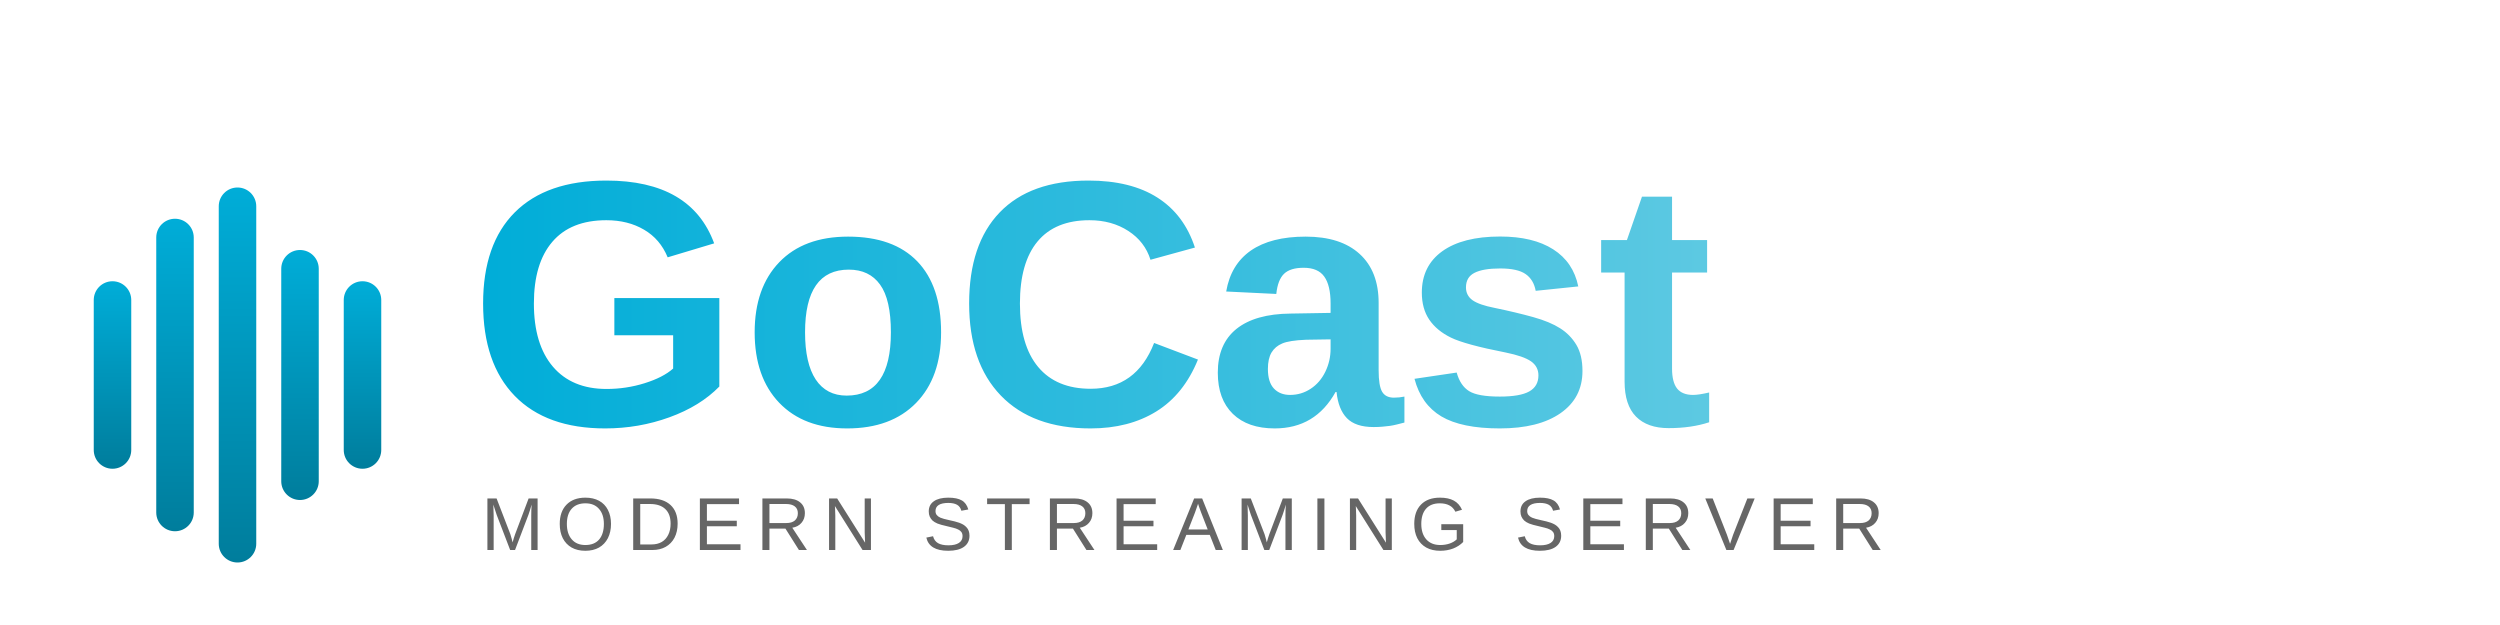
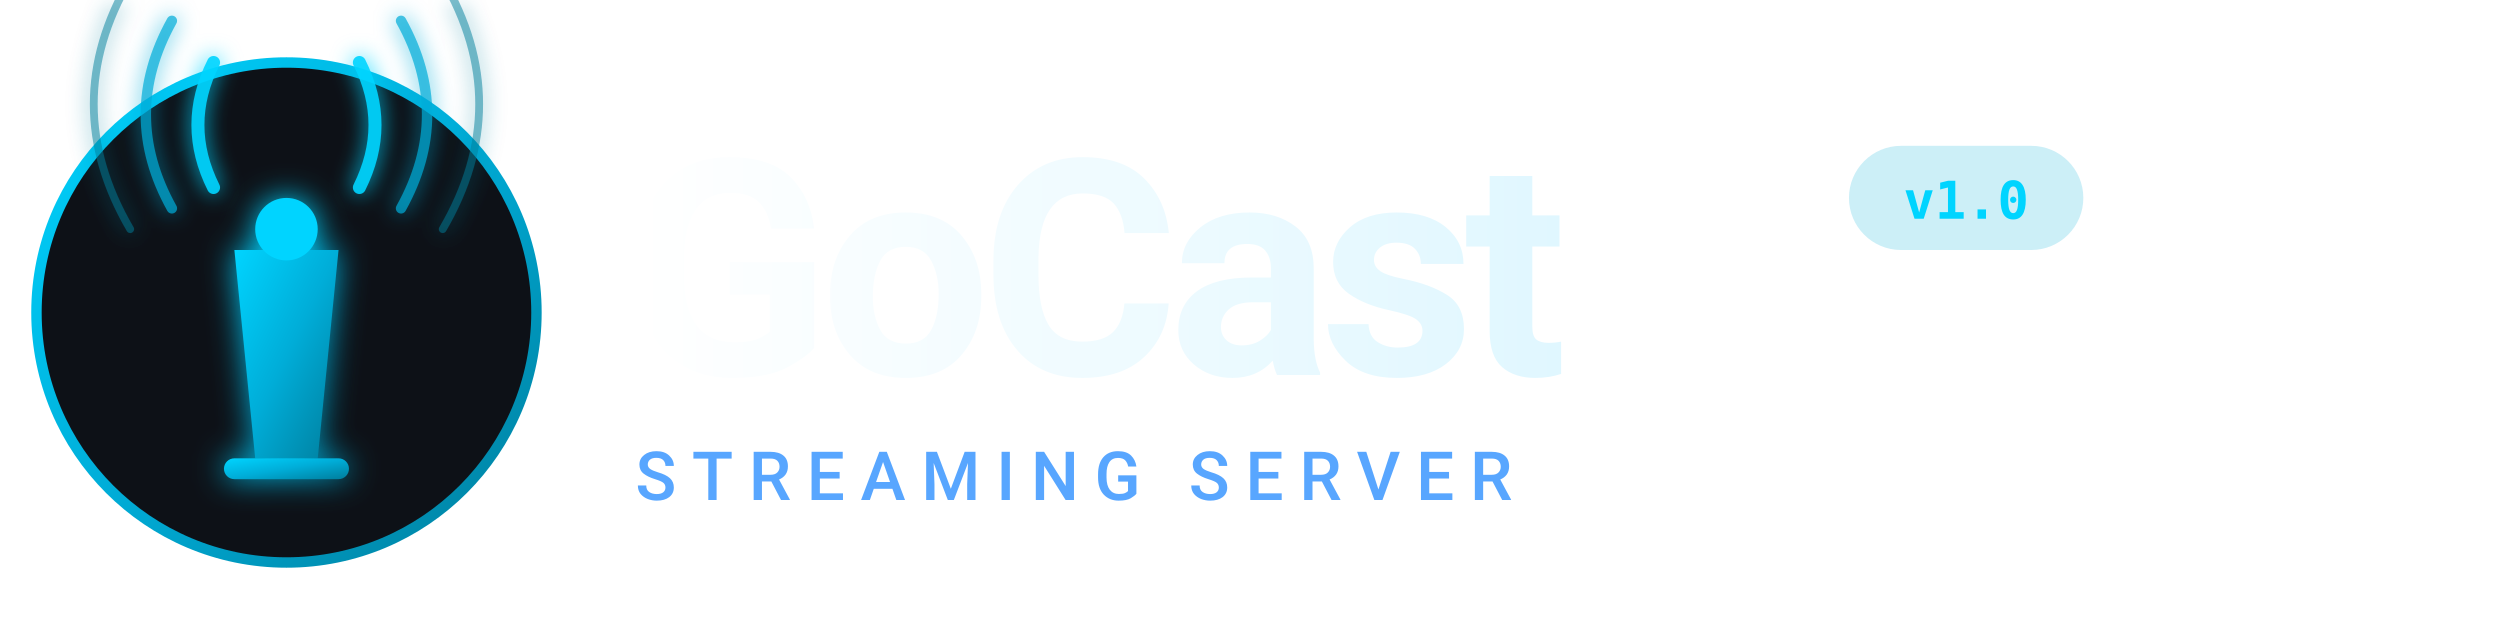
- <svg xmlns="http://www.w3.org/2000/svg" viewBox="0 0 400 100">
+ <svg xmlns="http://www.w3.org/2000/svg" viewBox="0 0 480 120">
  <defs>
+     <linearGradient id="primaryGradient" x1="0%" y1="0%" x2="100%" y2="100%">
+       <stop offset="0%" stop-color="#00D4FF" />
+       <stop offset="50%" stop-color="#00ADD8" />
+       <stop offset="100%" stop-color="#007d9c" />
+     </linearGradient>
    <linearGradient id="textGradient" x1="0%" y1="0%" x2="100%" y2="0%">
-       <stop offset="0%" style="stop-color:#00ADD8" />
-       <stop offset="100%" style="stop-color:#5DC9E2" />
+       <stop offset="0%" stop-color="#FFFFFF" />
+       <stop offset="100%" stop-color="#E0F7FF" />
    </linearGradient>
-     <linearGradient id="waveGradient" x1="0%" y1="0%" x2="0%" y2="100%">
-       <stop offset="0%" style="stop-color:#00ADD8" />
-       <stop offset="100%" style="stop-color:#007d9c" />
-     </linearGradient>
+     <filter id="glow" x="-50%" y="-50%" width="200%" height="200%">
+       <feGaussianBlur stdDeviation="3" result="coloredBlur" />
+       <feMerge>
+         <feMergeNode in="coloredBlur" />
+         <feMergeNode in="SourceGraphic" />
+       </feMerge>
+     </filter>
+     <filter id="waveGlow" x="-100%" y="-100%" width="300%" height="300%">
+       <feGaussianBlur stdDeviation="2" result="blur" />
+       <feMerge>
+         <feMergeNode in="blur" />
+         <feMergeNode in="SourceGraphic" />
+       </feMerge>
+     </filter>
  </defs>
-   <g transform="translate(15, 20)">
-     <rect x="0" y="25" width="6" height="30" rx="3" fill="url(#waveGradient)">
-       <animate attributeName="height" values="30;50;30" dur="0.8s" repeatCount="indefinite" />
-       <animate attributeName="y" values="25;15;25" dur="0.8s" repeatCount="indefinite" />
-     </rect>
-     <rect x="10" y="15" width="6" height="50" rx="3" fill="url(#waveGradient)">
-       <animate attributeName="height" values="50;25;50" dur="0.6s" repeatCount="indefinite" />
-       <animate attributeName="y" values="15;27;15" dur="0.6s" repeatCount="indefinite" />
-     </rect>
-     <rect x="20" y="10" width="6" height="60" rx="3" fill="url(#waveGradient)">
-       <animate attributeName="height" values="60;35;60" dur="0.7s" repeatCount="indefinite" />
-       <animate attributeName="y" values="10;22;10" dur="0.7s" repeatCount="indefinite" />
-     </rect>
-     <rect x="30" y="20" width="6" height="40" rx="3" fill="url(#waveGradient)">
-       <animate attributeName="height" values="40;55;40" dur="0.5s" repeatCount="indefinite" />
-       <animate attributeName="y" values="20;12;20" dur="0.5s" repeatCount="indefinite" />
-     </rect>
-     <rect x="40" y="25" width="6" height="30" rx="3" fill="url(#waveGradient)">
-       <animate attributeName="height" values="30;45;30" dur="0.9s" repeatCount="indefinite" />
-       <animate attributeName="y" values="25;17;25" dur="0.9s" repeatCount="indefinite" />
-     </rect>
+   <circle cx="55" cy="60" r="48" fill="#0d1117" stroke="url(#primaryGradient)" stroke-width="2" />
+   <g transform="translate(55, 60)" filter="url(#glow)">
+     <polygon points="-6,28 6,28 10,-12 -10,-12" fill="url(#primaryGradient)" />
+     <circle cx="0" cy="-16" r="6" fill="#00D4FF" />
+     <rect x="-12" y="28" width="24" height="4" rx="2" fill="url(#primaryGradient)" />
  </g>
-   <text x="75" y="68" font-family="Arial Black, Arial, sans-serif" font-size="56" font-weight="900" fill="url(#textGradient)">
+   <g transform="translate(55, 44)" filter="url(#waveGlow)">
+     <path d="M-14,-8 Q-20,-20 -14,-32" fill="none" stroke="#00D4FF" stroke-width="2.5" stroke-linecap="round" opacity="0.9">
+       <animate attributeName="opacity" values="0.9;0.4;0.9" dur="1.5s" repeatCount="indefinite" />
+     </path>
+     <path d="M14,-8 Q20,-20 14,-32" fill="none" stroke="#00D4FF" stroke-width="2.5" stroke-linecap="round" opacity="0.9">
+       <animate attributeName="opacity" values="0.9;0.4;0.9" dur="1.5s" repeatCount="indefinite" />
+     </path>
+     <path d="M-22,-4 Q-32,-22 -22,-40" fill="none" stroke="#00ADD8" stroke-width="2" stroke-linecap="round" opacity="0.7">
+       <animate attributeName="opacity" values="0.7;0.3;0.7" dur="1.5s" repeatCount="indefinite" begin="0.2s" />
+     </path>
+     <path d="M22,-4 Q32,-22 22,-40" fill="none" stroke="#00ADD8" stroke-width="2" stroke-linecap="round" opacity="0.7">
+       <animate attributeName="opacity" values="0.7;0.3;0.7" dur="1.5s" repeatCount="indefinite" begin="0.2s" />
+     </path>
+     <path d="M-30,0 Q-44,-24 -30,-48" fill="none" stroke="#007d9c" stroke-width="1.5" stroke-linecap="round" opacity="0.5">
+       <animate attributeName="opacity" values="0.5;0.2;0.5" dur="1.5s" repeatCount="indefinite" begin="0.4s" />
+     </path>
+     <path d="M30,0 Q44,-24 30,-48" fill="none" stroke="#007d9c" stroke-width="1.5" stroke-linecap="round" opacity="0.5">
+       <animate attributeName="opacity" values="0.5;0.2;0.5" dur="1.5s" repeatCount="indefinite" begin="0.4s" />
+     </path>
+   </g>
+   <text x="120" y="72" font-family="'SF Pro Display', -apple-system, BlinkMacSystemFont, 'Segoe UI', Roboto, sans-serif" font-size="58" font-weight="700" letter-spacing="-2" fill="url(#textGradient)">
    GoCast
  </text>
-   <text x="77" y="88" font-family="Arial, sans-serif" font-size="12" fill="#666666" letter-spacing="2">
-     MODERN STREAMING SERVER
+   <text x="122" y="96" font-family="'SF Pro Text', -apple-system, BlinkMacSystemFont, 'Segoe UI', Roboto, sans-serif" font-size="13" font-weight="500" letter-spacing="3" fill="#58a6ff">
+     STREAMING SERVER
  </text>
+   <g transform="translate(355, 28)">
+     <rect x="0" y="0" width="45" height="20" rx="10" fill="#00ADD8" opacity="0.2" />
+     <text x="22.5" y="14" font-family="'SF Mono', SFMono-Regular, Consolas, monospace" font-size="10" font-weight="600" fill="#00D4FF" text-anchor="middle">
+       v1.0
+     </text>
+   </g>
</svg>
